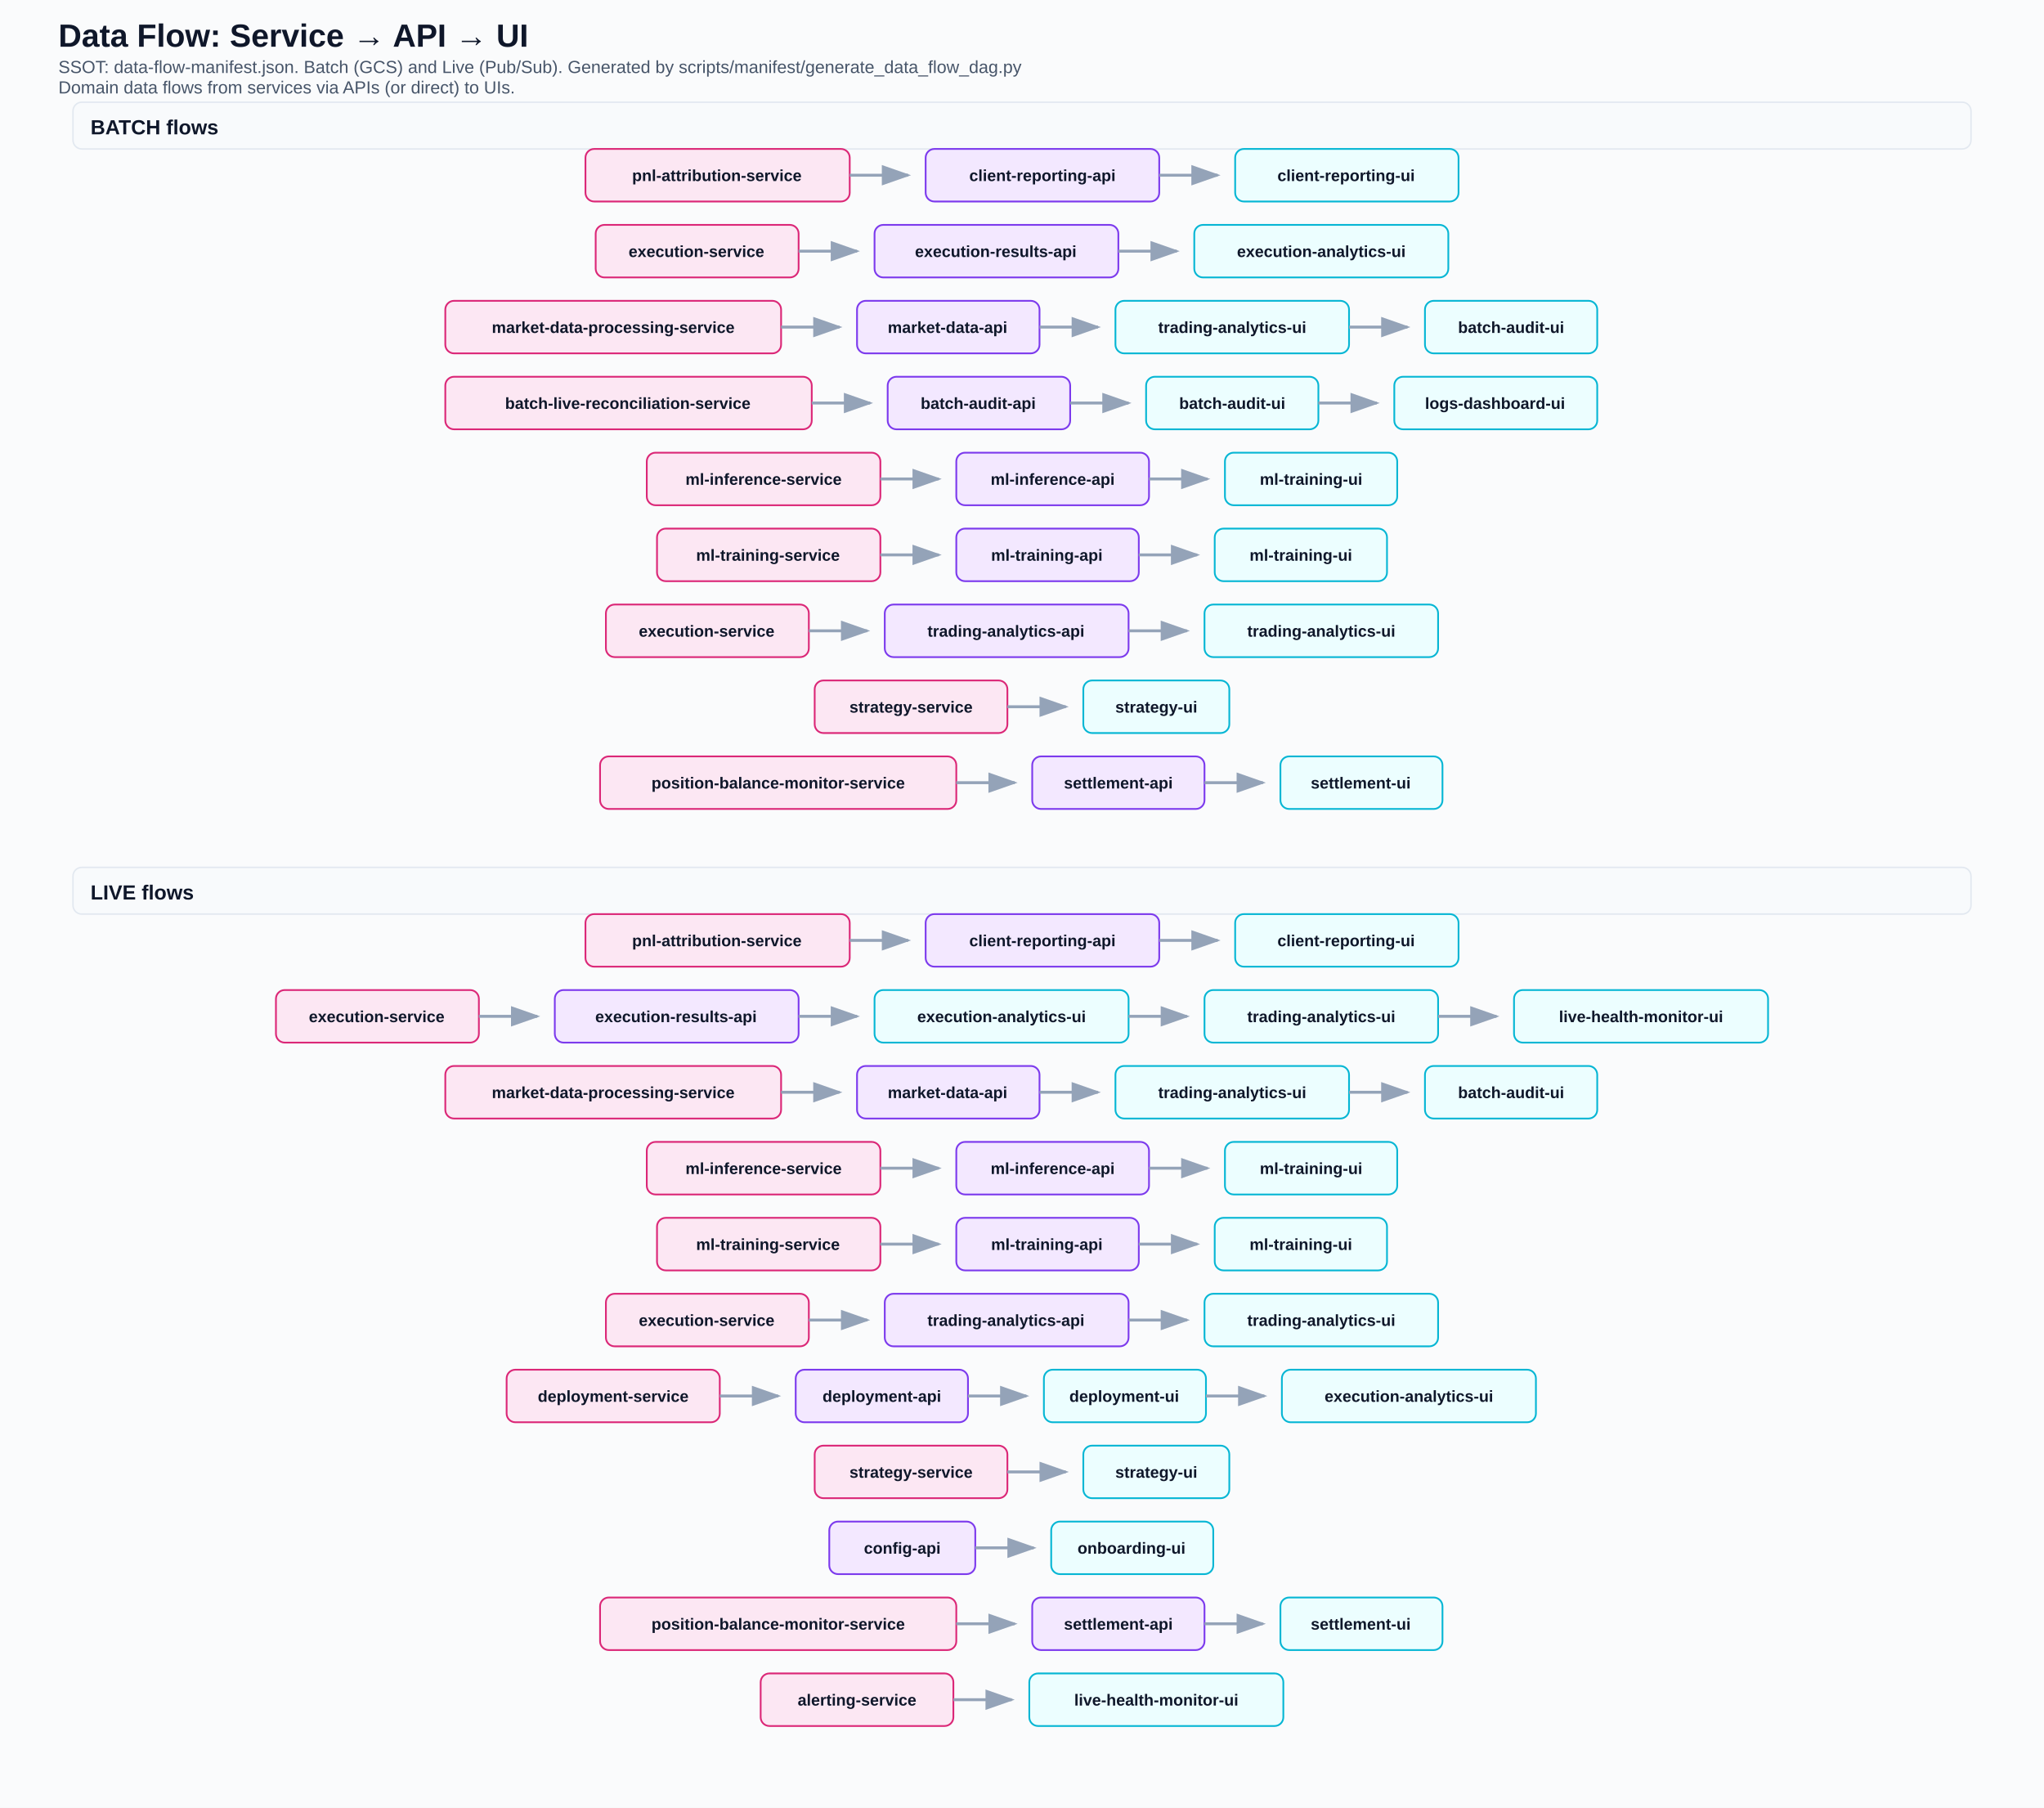
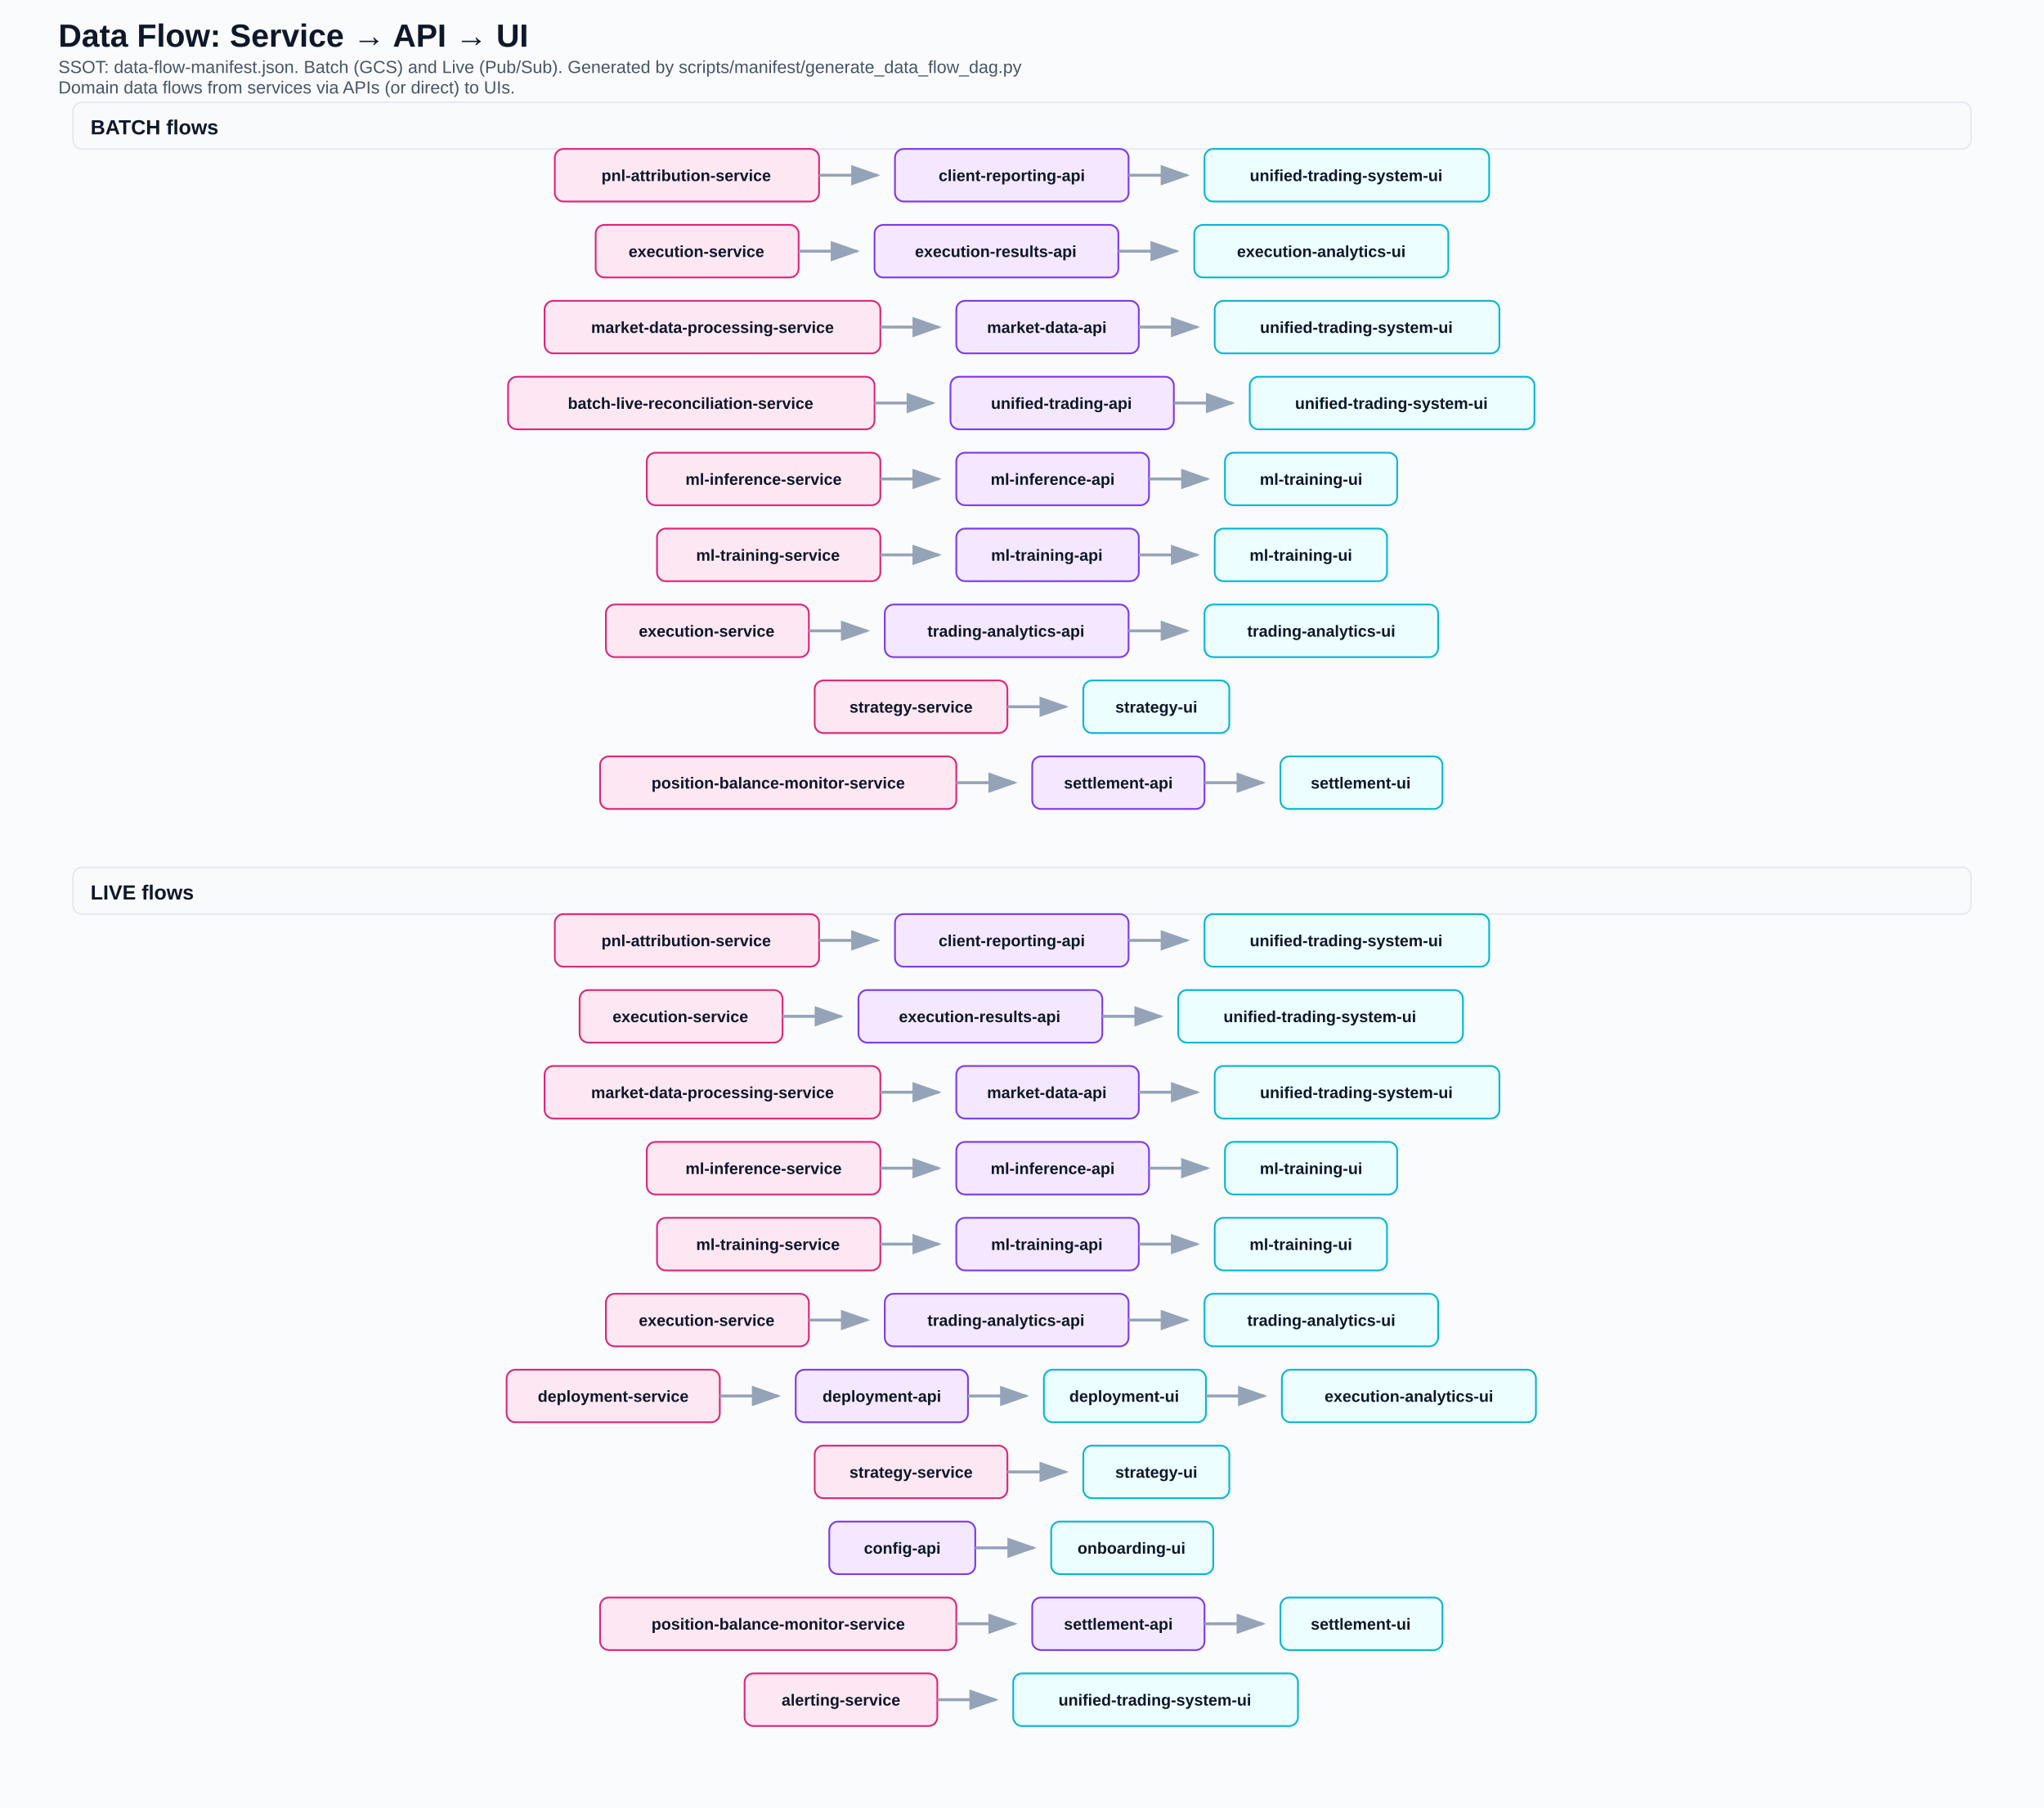
<svg xmlns="http://www.w3.org/2000/svg" width="1400" height="1238" viewBox="0 0 1400 1238">
  <defs>
    <marker id="arrowhead" markerWidth="10" markerHeight="7" refX="9" refY="3.5" orient="auto">
      <polygon points="0 0, 10 3.5, 0 7" fill="#94a3b8" />
    </marker>
    <style>

      .bg { fill: #fafbfc; }
      .title { font: 700 22px Arial, sans-serif; fill: #0f172a; }
      .subtitle { font: 500 12px Arial, sans-serif; fill: #475569; }
      .section { font: 700 14px Arial, sans-serif; fill: #0f172a; }
      .mode-batch { fill: #0ea5e9; }
      .mode-live { fill: #22c55e; }
      .label { font: 600 11px Arial, sans-serif; fill: #0f172a; }
      .small { font: 500 10px Arial, sans-serif; fill: #64748b; }
      .svc { fill: #fce7f3; stroke: #db2777; stroke-width: 1.2; rx: 6; }
      .api { fill: #f3e8ff; stroke: #7c3aed; stroke-width: 1.2; rx: 6; }
      .ui-box { fill: #ecfeff; stroke: #06b6d4; stroke-width: 1.2; rx: 6; }
      .flow-bg { fill: #ffffff; stroke: #e2e8f0; stroke-width: 1; rx: 8; }
      .arrow { fill: none; stroke: #94a3b8; stroke-width: 2; marker-end: url(#arrowhead); }

    </style>
  </defs>
  <rect class="bg" x="0" y="0" width="1400" height="1238" />
  <text x="40" y="32" class="title">Data Flow: Service → API → UI</text>
  <text x="40" y="50" class="subtitle">SSOT: data-flow-manifest.json. Batch (GCS) and Live (Pub/Sub). Generated by scripts/manifest/generate_data_flow_dag.py</text>
  <text x="40" y="64" class="subtitle">Domain data flows from services via APIs (or direct) to UIs.</text>
  <rect x="50" y="70" width="1300" height="32" fill="#f8fafc" stroke="#e2e8f0" rx="6" />
  <text x="62" y="92" class="section">BATCH flows</text>
-   <rect x="401" y="102" width="181" height="36" class="svc" />
-   <text x="491" y="124" text-anchor="middle" class="label">pnl-attribution-service</text>
-   <line x1="582" y1="120" x2="622" y2="120" class="arrow" />
-   <rect x="634" y="102" width="160" height="36" class="api" />
-   <text x="714" y="124" text-anchor="middle" class="label">client-reporting-api</text>
-   <line x1="794" y1="120" x2="834" y2="120" class="arrow" />
-   <rect x="846" y="102" width="153" height="36" class="ui-box" />
-   <text x="922" y="124" text-anchor="middle" class="label">client-reporting-ui</text>
+   <rect x="380" y="102" width="181" height="36" class="svc" />
+   <text x="470" y="124" text-anchor="middle" class="label">pnl-attribution-service</text>
+   <line x1="561" y1="120" x2="601" y2="120" class="arrow" />
+   <rect x="613" y="102" width="160" height="36" class="api" />
+   <text x="693" y="124" text-anchor="middle" class="label">client-reporting-api</text>
+   <line x1="773" y1="120" x2="813" y2="120" class="arrow" />
+   <rect x="825" y="102" width="195" height="36" class="ui-box" />
+   <text x="922" y="124" text-anchor="middle" class="label">unified-trading-system-ui</text>
  <rect x="408" y="154" width="139" height="36" class="svc" />
  <text x="477" y="176" text-anchor="middle" class="label">execution-service</text>
  <line x1="547" y1="172" x2="587" y2="172" class="arrow" />
  <rect x="599" y="154" width="167" height="36" class="api" />
  <text x="682" y="176" text-anchor="middle" class="label">execution-results-api</text>
  <line x1="766" y1="172" x2="806" y2="172" class="arrow" />
  <rect x="818" y="154" width="174" height="36" class="ui-box" />
  <text x="905" y="176" text-anchor="middle" class="label">execution-analytics-ui</text>
-   <rect x="305" y="206" width="230" height="36" class="svc" />
-   <text x="420" y="228" text-anchor="middle" class="label">market-data-processing-service</text>
-   <line x1="535" y1="224" x2="575" y2="224" class="arrow" />
-   <rect x="587" y="206" width="125" height="36" class="api" />
-   <text x="649" y="228" text-anchor="middle" class="label">market-data-api</text>
-   <line x1="712" y1="224" x2="752" y2="224" class="arrow" />
-   <rect x="764" y="206" width="160" height="36" class="ui-box" />
-   <text x="844" y="228" text-anchor="middle" class="label">trading-analytics-ui</text>
-   <line x1="924" y1="224" x2="964" y2="224" class="arrow" />
-   <rect x="976" y="206" width="118" height="36" class="ui-box" />
-   <text x="1035" y="228" text-anchor="middle" class="label">batch-audit-ui</text>
-   <rect x="305" y="258" width="251" height="36" class="svc" />
-   <text x="430" y="280" text-anchor="middle" class="label">batch-live-reconciliation-service</text>
-   <line x1="556" y1="276" x2="596" y2="276" class="arrow" />
-   <rect x="608" y="258" width="125" height="36" class="api" />
-   <text x="670" y="280" text-anchor="middle" class="label">batch-audit-api</text>
-   <line x1="733" y1="276" x2="773" y2="276" class="arrow" />
-   <rect x="785" y="258" width="118" height="36" class="ui-box" />
-   <text x="844" y="280" text-anchor="middle" class="label">batch-audit-ui</text>
-   <line x1="903" y1="276" x2="943" y2="276" class="arrow" />
-   <rect x="955" y="258" width="139" height="36" class="ui-box" />
-   <text x="1024" y="280" text-anchor="middle" class="label">logs-dashboard-ui</text>
+   <rect x="373" y="206" width="230" height="36" class="svc" />
+   <text x="488" y="228" text-anchor="middle" class="label">market-data-processing-service</text>
+   <line x1="603" y1="224" x2="643" y2="224" class="arrow" />
+   <rect x="655" y="206" width="125" height="36" class="api" />
+   <text x="717" y="228" text-anchor="middle" class="label">market-data-api</text>
+   <line x1="780" y1="224" x2="820" y2="224" class="arrow" />
+   <rect x="832" y="206" width="195" height="36" class="ui-box" />
+   <text x="929" y="228" text-anchor="middle" class="label">unified-trading-system-ui</text>
+   <rect x="348" y="258" width="251" height="36" class="svc" />
+   <text x="473" y="280" text-anchor="middle" class="label">batch-live-reconciliation-service</text>
+   <line x1="599" y1="276" x2="639" y2="276" class="arrow" />
+   <rect x="651" y="258" width="153" height="36" class="api" />
+   <text x="727" y="280" text-anchor="middle" class="label">unified-trading-api</text>
+   <line x1="804" y1="276" x2="844" y2="276" class="arrow" />
+   <rect x="856" y="258" width="195" height="36" class="ui-box" />
+   <text x="953" y="280" text-anchor="middle" class="label">unified-trading-system-ui</text>
  <rect x="443" y="310" width="160" height="36" class="svc" />
  <text x="523" y="332" text-anchor="middle" class="label">ml-inference-service</text>
  <line x1="603" y1="328" x2="643" y2="328" class="arrow" />
  <rect x="655" y="310" width="132" height="36" class="api" />
  <text x="721" y="332" text-anchor="middle" class="label">ml-inference-api</text>
  <line x1="787" y1="328" x2="827" y2="328" class="arrow" />
  <rect x="839" y="310" width="118" height="36" class="ui-box" />
  <text x="898" y="332" text-anchor="middle" class="label">ml-training-ui</text>
  <rect x="450" y="362" width="153" height="36" class="svc" />
  <text x="526" y="384" text-anchor="middle" class="label">ml-training-service</text>
  <line x1="603" y1="380" x2="643" y2="380" class="arrow" />
  <rect x="655" y="362" width="125" height="36" class="api" />
  <text x="717" y="384" text-anchor="middle" class="label">ml-training-api</text>
  <line x1="780" y1="380" x2="820" y2="380" class="arrow" />
  <rect x="832" y="362" width="118" height="36" class="ui-box" />
  <text x="891" y="384" text-anchor="middle" class="label">ml-training-ui</text>
  <rect x="415" y="414" width="139" height="36" class="svc" />
  <text x="484" y="436" text-anchor="middle" class="label">execution-service</text>
  <line x1="554" y1="432" x2="594" y2="432" class="arrow" />
  <rect x="606" y="414" width="167" height="36" class="api" />
  <text x="689" y="436" text-anchor="middle" class="label">trading-analytics-api</text>
  <line x1="773" y1="432" x2="813" y2="432" class="arrow" />
  <rect x="825" y="414" width="160" height="36" class="ui-box" />
  <text x="905" y="436" text-anchor="middle" class="label">trading-analytics-ui</text>
  <rect x="558" y="466" width="132" height="36" class="svc" />
  <text x="624" y="488" text-anchor="middle" class="label">strategy-service</text>
  <line x1="690" y1="484" x2="730" y2="484" class="arrow" />
  <rect x="742" y="466" width="100" height="36" class="ui-box" />
  <text x="792" y="488" text-anchor="middle" class="label">strategy-ui</text>
  <rect x="411" y="518" width="244" height="36" class="svc" />
  <text x="533" y="540" text-anchor="middle" class="label">position-balance-monitor-service</text>
  <line x1="655" y1="536" x2="695" y2="536" class="arrow" />
  <rect x="707" y="518" width="118" height="36" class="api" />
  <text x="766" y="540" text-anchor="middle" class="label">settlement-api</text>
  <line x1="825" y1="536" x2="865" y2="536" class="arrow" />
  <rect x="877" y="518" width="111" height="36" class="ui-box" />
  <text x="932" y="540" text-anchor="middle" class="label">settlement-ui</text>
  <rect x="50" y="594" width="1300" height="32" fill="#f8fafc" stroke="#e2e8f0" rx="6" />
  <text x="62" y="616" class="section">LIVE flows</text>
-   <rect x="401" y="626" width="181" height="36" class="svc" />
-   <text x="491" y="648" text-anchor="middle" class="label">pnl-attribution-service</text>
-   <line x1="582" y1="644" x2="622" y2="644" class="arrow" />
-   <rect x="634" y="626" width="160" height="36" class="api" />
-   <text x="714" y="648" text-anchor="middle" class="label">client-reporting-api</text>
-   <line x1="794" y1="644" x2="834" y2="644" class="arrow" />
-   <rect x="846" y="626" width="153" height="36" class="ui-box" />
-   <text x="922" y="648" text-anchor="middle" class="label">client-reporting-ui</text>
-   <rect x="189" y="678" width="139" height="36" class="svc" />
-   <text x="258" y="700" text-anchor="middle" class="label">execution-service</text>
-   <line x1="328" y1="696" x2="368" y2="696" class="arrow" />
-   <rect x="380" y="678" width="167" height="36" class="api" />
-   <text x="463" y="700" text-anchor="middle" class="label">execution-results-api</text>
-   <line x1="547" y1="696" x2="587" y2="696" class="arrow" />
-   <rect x="599" y="678" width="174" height="36" class="ui-box" />
-   <text x="686" y="700" text-anchor="middle" class="label">execution-analytics-ui</text>
-   <line x1="773" y1="696" x2="813" y2="696" class="arrow" />
-   <rect x="825" y="678" width="160" height="36" class="ui-box" />
-   <text x="905" y="700" text-anchor="middle" class="label">trading-analytics-ui</text>
-   <line x1="985" y1="696" x2="1025" y2="696" class="arrow" />
-   <rect x="1037" y="678" width="174" height="36" class="ui-box" />
-   <text x="1124" y="700" text-anchor="middle" class="label">live-health-monitor-ui</text>
-   <rect x="305" y="730" width="230" height="36" class="svc" />
-   <text x="420" y="752" text-anchor="middle" class="label">market-data-processing-service</text>
-   <line x1="535" y1="748" x2="575" y2="748" class="arrow" />
-   <rect x="587" y="730" width="125" height="36" class="api" />
-   <text x="649" y="752" text-anchor="middle" class="label">market-data-api</text>
-   <line x1="712" y1="748" x2="752" y2="748" class="arrow" />
-   <rect x="764" y="730" width="160" height="36" class="ui-box" />
-   <text x="844" y="752" text-anchor="middle" class="label">trading-analytics-ui</text>
-   <line x1="924" y1="748" x2="964" y2="748" class="arrow" />
-   <rect x="976" y="730" width="118" height="36" class="ui-box" />
-   <text x="1035" y="752" text-anchor="middle" class="label">batch-audit-ui</text>
+   <rect x="380" y="626" width="181" height="36" class="svc" />
+   <text x="470" y="648" text-anchor="middle" class="label">pnl-attribution-service</text>
+   <line x1="561" y1="644" x2="601" y2="644" class="arrow" />
+   <rect x="613" y="626" width="160" height="36" class="api" />
+   <text x="693" y="648" text-anchor="middle" class="label">client-reporting-api</text>
+   <line x1="773" y1="644" x2="813" y2="644" class="arrow" />
+   <rect x="825" y="626" width="195" height="36" class="ui-box" />
+   <text x="922" y="648" text-anchor="middle" class="label">unified-trading-system-ui</text>
+   <rect x="397" y="678" width="139" height="36" class="svc" />
+   <text x="466" y="700" text-anchor="middle" class="label">execution-service</text>
+   <line x1="536" y1="696" x2="576" y2="696" class="arrow" />
+   <rect x="588" y="678" width="167" height="36" class="api" />
+   <text x="671" y="700" text-anchor="middle" class="label">execution-results-api</text>
+   <line x1="755" y1="696" x2="795" y2="696" class="arrow" />
+   <rect x="807" y="678" width="195" height="36" class="ui-box" />
+   <text x="904" y="700" text-anchor="middle" class="label">unified-trading-system-ui</text>
+   <rect x="373" y="730" width="230" height="36" class="svc" />
+   <text x="488" y="752" text-anchor="middle" class="label">market-data-processing-service</text>
+   <line x1="603" y1="748" x2="643" y2="748" class="arrow" />
+   <rect x="655" y="730" width="125" height="36" class="api" />
+   <text x="717" y="752" text-anchor="middle" class="label">market-data-api</text>
+   <line x1="780" y1="748" x2="820" y2="748" class="arrow" />
+   <rect x="832" y="730" width="195" height="36" class="ui-box" />
+   <text x="929" y="752" text-anchor="middle" class="label">unified-trading-system-ui</text>
  <rect x="443" y="782" width="160" height="36" class="svc" />
  <text x="523" y="804" text-anchor="middle" class="label">ml-inference-service</text>
  <line x1="603" y1="800" x2="643" y2="800" class="arrow" />
  <rect x="655" y="782" width="132" height="36" class="api" />
  <text x="721" y="804" text-anchor="middle" class="label">ml-inference-api</text>
  <line x1="787" y1="800" x2="827" y2="800" class="arrow" />
  <rect x="839" y="782" width="118" height="36" class="ui-box" />
  <text x="898" y="804" text-anchor="middle" class="label">ml-training-ui</text>
  <rect x="450" y="834" width="153" height="36" class="svc" />
  <text x="526" y="856" text-anchor="middle" class="label">ml-training-service</text>
  <line x1="603" y1="852" x2="643" y2="852" class="arrow" />
  <rect x="655" y="834" width="125" height="36" class="api" />
  <text x="717" y="856" text-anchor="middle" class="label">ml-training-api</text>
  <line x1="780" y1="852" x2="820" y2="852" class="arrow" />
  <rect x="832" y="834" width="118" height="36" class="ui-box" />
  <text x="891" y="856" text-anchor="middle" class="label">ml-training-ui</text>
  <rect x="415" y="886" width="139" height="36" class="svc" />
  <text x="484" y="908" text-anchor="middle" class="label">execution-service</text>
  <line x1="554" y1="904" x2="594" y2="904" class="arrow" />
  <rect x="606" y="886" width="167" height="36" class="api" />
  <text x="689" y="908" text-anchor="middle" class="label">trading-analytics-api</text>
  <line x1="773" y1="904" x2="813" y2="904" class="arrow" />
  <rect x="825" y="886" width="160" height="36" class="ui-box" />
  <text x="905" y="908" text-anchor="middle" class="label">trading-analytics-ui</text>
  <rect x="347" y="938" width="146" height="36" class="svc" />
  <text x="420" y="960" text-anchor="middle" class="label">deployment-service</text>
  <line x1="493" y1="956" x2="533" y2="956" class="arrow" />
  <rect x="545" y="938" width="118" height="36" class="api" />
  <text x="604" y="960" text-anchor="middle" class="label">deployment-api</text>
  <line x1="663" y1="956" x2="703" y2="956" class="arrow" />
  <rect x="715" y="938" width="111" height="36" class="ui-box" />
  <text x="770" y="960" text-anchor="middle" class="label">deployment-ui</text>
  <line x1="826" y1="956" x2="866" y2="956" class="arrow" />
  <rect x="878" y="938" width="174" height="36" class="ui-box" />
  <text x="965" y="960" text-anchor="middle" class="label">execution-analytics-ui</text>
  <rect x="558" y="990" width="132" height="36" class="svc" />
  <text x="624" y="1012" text-anchor="middle" class="label">strategy-service</text>
  <line x1="690" y1="1008" x2="730" y2="1008" class="arrow" />
  <rect x="742" y="990" width="100" height="36" class="ui-box" />
  <text x="792" y="1012" text-anchor="middle" class="label">strategy-ui</text>
  <rect x="568" y="1042" width="100" height="36" class="api" />
  <text x="618" y="1064" text-anchor="middle" class="label">config-api</text>
  <line x1="668" y1="1060" x2="708" y2="1060" class="arrow" />
  <rect x="720" y="1042" width="111" height="36" class="ui-box" />
  <text x="775" y="1064" text-anchor="middle" class="label">onboarding-ui</text>
  <rect x="411" y="1094" width="244" height="36" class="svc" />
  <text x="533" y="1116" text-anchor="middle" class="label">position-balance-monitor-service</text>
  <line x1="655" y1="1112" x2="695" y2="1112" class="arrow" />
  <rect x="707" y="1094" width="118" height="36" class="api" />
  <text x="766" y="1116" text-anchor="middle" class="label">settlement-api</text>
  <line x1="825" y1="1112" x2="865" y2="1112" class="arrow" />
  <rect x="877" y="1094" width="111" height="36" class="ui-box" />
  <text x="932" y="1116" text-anchor="middle" class="label">settlement-ui</text>
-   <rect x="521" y="1146" width="132" height="36" class="svc" />
-   <text x="587" y="1168" text-anchor="middle" class="label">alerting-service</text>
-   <line x1="653" y1="1164" x2="693" y2="1164" class="arrow" />
-   <rect x="705" y="1146" width="174" height="36" class="ui-box" />
-   <text x="792" y="1168" text-anchor="middle" class="label">live-health-monitor-ui</text>
+   <rect x="510" y="1146" width="132" height="36" class="svc" />
+   <text x="576" y="1168" text-anchor="middle" class="label">alerting-service</text>
+   <line x1="642" y1="1164" x2="682" y2="1164" class="arrow" />
+   <rect x="694" y="1146" width="195" height="36" class="ui-box" />
+   <text x="791" y="1168" text-anchor="middle" class="label">unified-trading-system-ui</text>
</svg>
